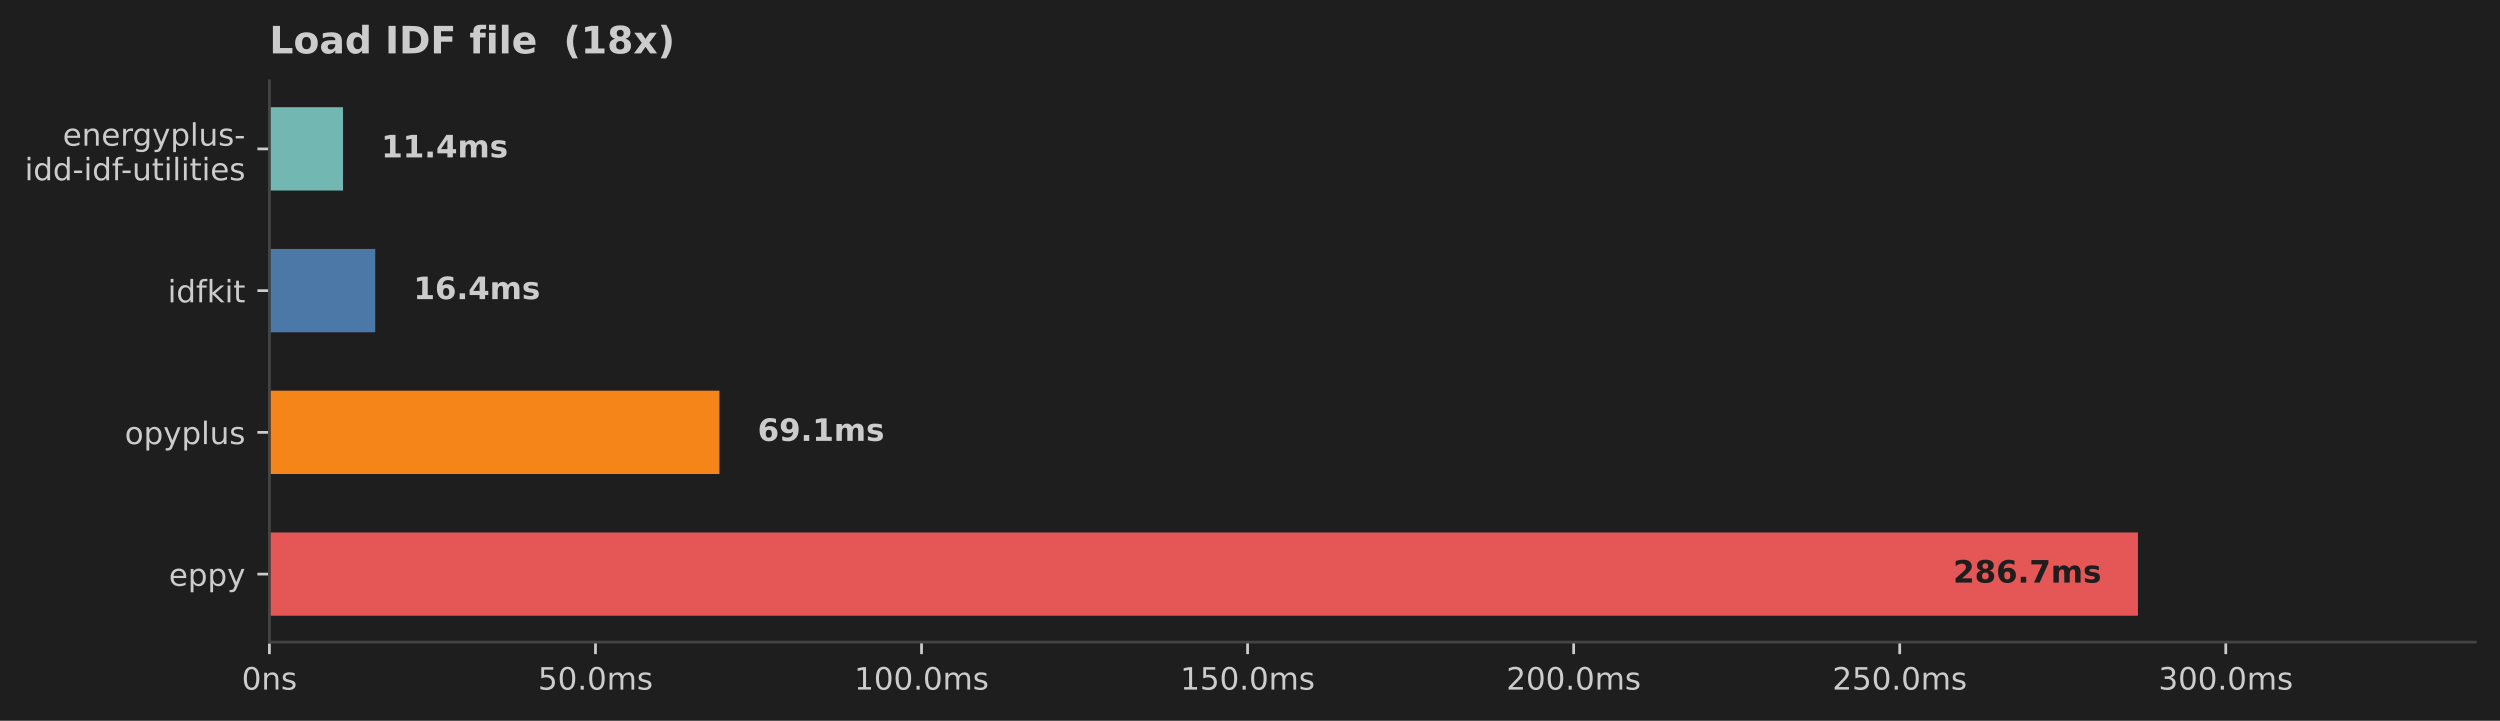
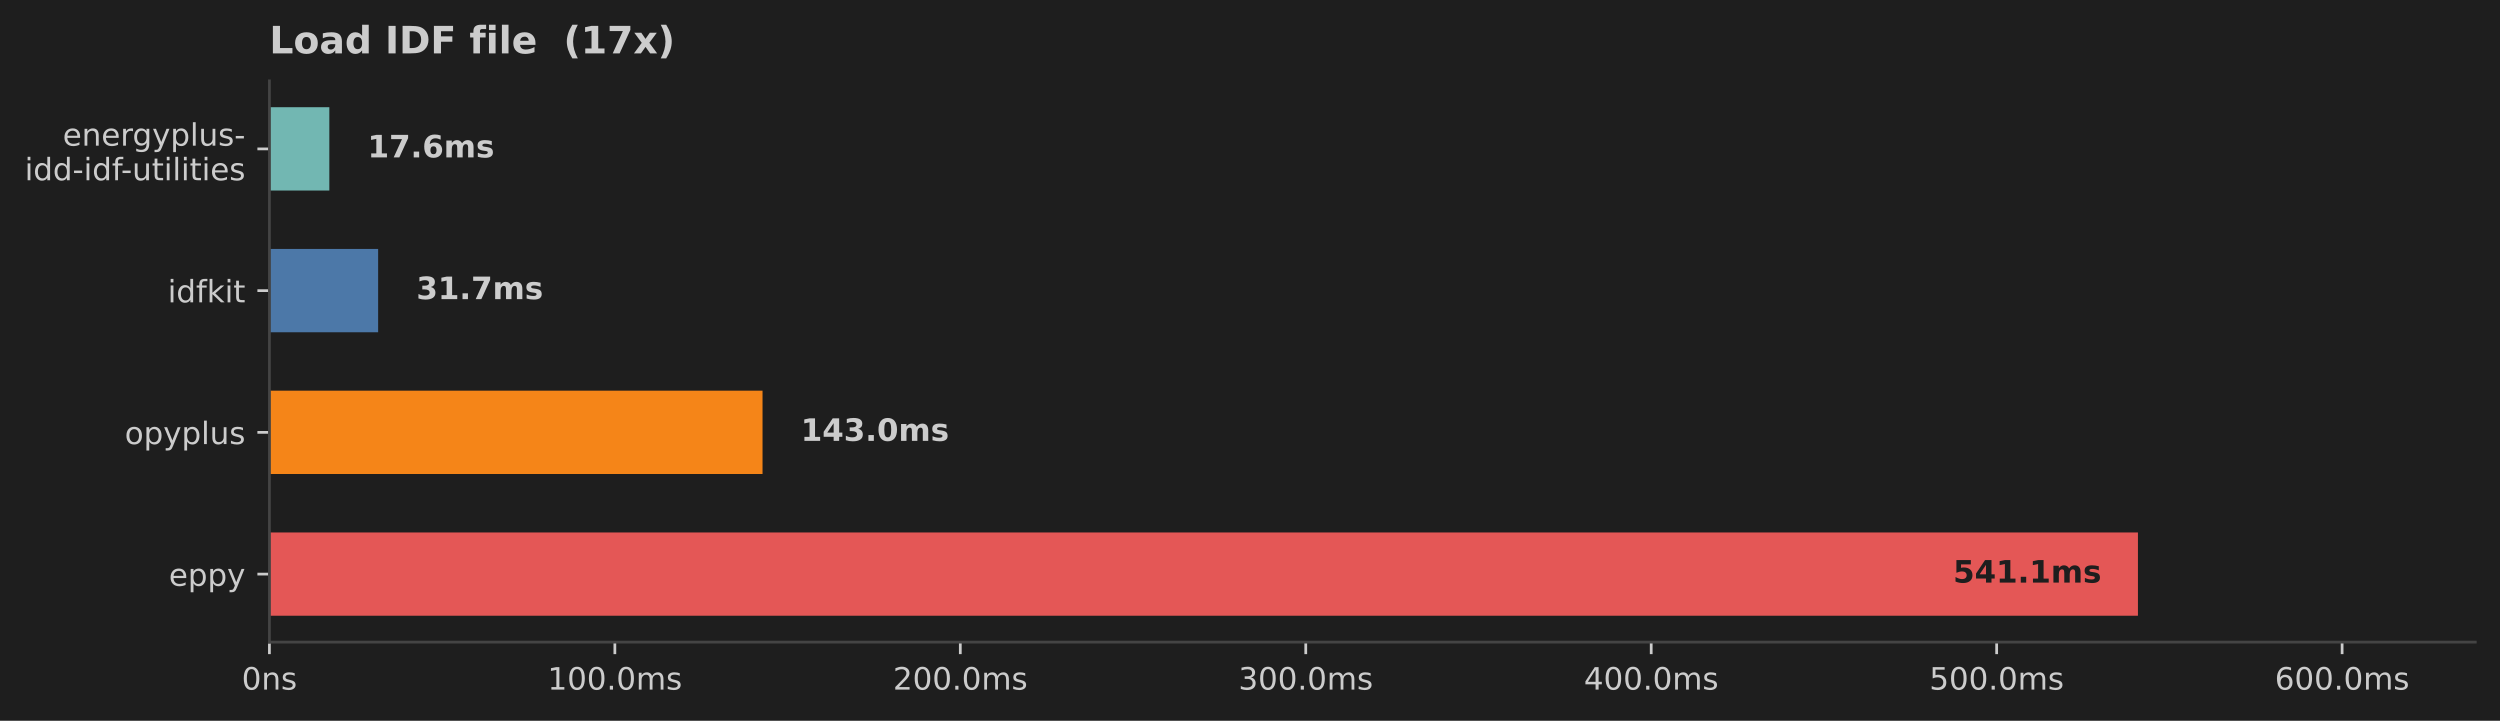
<svg xmlns="http://www.w3.org/2000/svg" xmlns:xlink="http://www.w3.org/1999/xlink" width="728.4pt" height="210pt" viewBox="0 0 728.4 210" version="1.1">
  <defs>
    <style type="text/css">*{stroke-linejoin: round; stroke-linecap: butt}</style>
  </defs>
  <g id="figure_1">
    <g id="patch_1">
      <path d="M 0 210 L 728.4 210 L 728.4 -0 L 0 -0 z " style="fill: #1e1e1e" />
    </g>
    <g id="axes_1">
      <g id="patch_2">
        <path d="M 78.497 187.089 L 721.2 187.089 L 721.2 23.558 L 78.497 23.558 z " style="fill: #1e1e1e" />
      </g>
      <g id="patch_3">
-         <path d="M 78.497 30.992 L 100.197 30.992 L 100.197 55.769 L 78.497 55.769 z " clip-path="url(#pf37715dfeb)" style="fill: #72b7b2; stroke: #1e1e1e; stroke-width: 0.5; stroke-linejoin: miter" />
+         <path d="M 78.497 30.992 L 96.206 30.992 L 96.206 55.769 L 78.497 55.769 z " clip-path="url(#p11c9937c72)" style="fill: #72b7b2; stroke: #1e1e1e; stroke-width: 0.5; stroke-linejoin: miter" />
      </g>
      <g id="patch_4">
-         <path d="M 78.497 72.287 L 109.579 72.287 L 109.579 97.065 L 78.497 97.065 z " clip-path="url(#pf37715dfeb)" style="fill: #4c78a8; stroke: #1e1e1e; stroke-width: 0.5; stroke-linejoin: miter" />
+         <path d="M 78.497 72.287 L 110.424 72.287 L 110.424 97.065 L 78.497 97.065 z " clip-path="url(#p11c9937c72)" style="fill: #4c78a8; stroke: #1e1e1e; stroke-width: 0.5; stroke-linejoin: miter" />
      </g>
      <g id="patch_5">
-         <path d="M 78.497 113.583 L 209.855 113.583 L 209.855 138.36 L 78.497 138.36 z " clip-path="url(#pf37715dfeb)" style="fill: #f58518; stroke: #1e1e1e; stroke-width: 0.5; stroke-linejoin: miter" />
+         <path d="M 78.497 113.583 L 222.423 113.583 L 222.423 138.36 L 78.497 138.36 z " clip-path="url(#p11c9937c72)" style="fill: #f58518; stroke: #1e1e1e; stroke-width: 0.5; stroke-linejoin: miter" />
      </g>
      <g id="patch_6">
-         <path d="M 78.497 154.879 L 623.16 154.879 L 623.16 179.656 L 78.497 179.656 z " clip-path="url(#pf37715dfeb)" style="fill: #e45756; stroke: #1e1e1e; stroke-width: 0.5; stroke-linejoin: miter" />
+         <path d="M 78.497 154.879 L 623.16 154.879 L 623.16 179.656 L 78.497 179.656 z " clip-path="url(#p11c9937c72)" style="fill: #e45756; stroke: #1e1e1e; stroke-width: 0.5; stroke-linejoin: miter" />
      </g>
      <g id="matplotlib.axis_1">
        <g id="xtick_1">
          <g id="line2d_1">
            <defs>
-               <path id="mbdfe68528f" d="M 0 0 L 0 3.5 " style="stroke: #cccccc; stroke-width: 0.8" />
+               <path id="m3766d52a8d" d="M 0 0 L 0 3.5 " style="stroke: #cccccc; stroke-width: 0.8" />
            </defs>
            <g>
-               <use xlink:href="#mbdfe68528f" x="78.497" y="187.089" style="fill: #cccccc; stroke: #cccccc; stroke-width: 0.8" />
+               <use xlink:href="#m3766d52a8d" x="78.497" y="187.089" style="fill: #cccccc; stroke: #cccccc; stroke-width: 0.8" />
            </g>
          </g>
          <g id="text_1">
            <g style="fill: #cccccc" transform="translate(70.43734 200.9278) scale(0.09 -0.09)">
              <defs>
                <path id="DejaVuSans-30" d="M 2034 4250 Q 1547 4250 1301 3770 Q 1056 3291 1056 2328 Q 1056 1369 1301 889 Q 1547 409 2034 409 Q 2525 409 2770 889 Q 3016 1369 3016 2328 Q 3016 3291 2770 3770 Q 2525 4250 2034 4250 z M 2034 4750 Q 2819 4750 3233 4129 Q 3647 3509 3647 2328 Q 3647 1150 3233 529 Q 2819 -91 2034 -91 Q 1250 -91 836 529 Q 422 1150 422 2328 Q 422 3509 836 4129 Q 1250 4750 2034 4750 z " transform="scale(0.015625)" />
                <path id="DejaVuSans-6e" d="M 3513 2113 L 3513 0 L 2938 0 L 2938 2094 Q 2938 2591 2744 2837 Q 2550 3084 2163 3084 Q 1697 3084 1428 2787 Q 1159 2491 1159 1978 L 1159 0 L 581 0 L 581 3500 L 1159 3500 L 1159 2956 Q 1366 3272 1645 3428 Q 1925 3584 2291 3584 Q 2894 3584 3203 3211 Q 3513 2838 3513 2113 z " transform="scale(0.015625)" />
                <path id="DejaVuSans-73" d="M 2834 3397 L 2834 2853 Q 2591 2978 2328 3040 Q 2066 3103 1784 3103 Q 1356 3103 1142 2972 Q 928 2841 928 2578 Q 928 2378 1081 2264 Q 1234 2150 1697 2047 L 1894 2003 Q 2506 1872 2764 1633 Q 3022 1394 3022 966 Q 3022 478 2636 193 Q 2250 -91 1575 -91 Q 1294 -91 989 -36 Q 684 19 347 128 L 347 722 Q 666 556 975 473 Q 1284 391 1588 391 Q 1994 391 2212 530 Q 2431 669 2431 922 Q 2431 1156 2273 1281 Q 2116 1406 1581 1522 L 1381 1569 Q 847 1681 609 1914 Q 372 2147 372 2553 Q 372 3047 722 3315 Q 1072 3584 1716 3584 Q 2034 3584 2315 3537 Q 2597 3491 2834 3397 z " transform="scale(0.015625)" />
              </defs>
              <use xlink:href="#DejaVuSans-30" />
              <use xlink:href="#DejaVuSans-6e" transform="translate(63.62305 0)" />
              <use xlink:href="#DejaVuSans-73" transform="translate(127.002 0)" />
            </g>
          </g>
        </g>
        <g id="xtick_2">
          <g id="line2d_2">
            <g>
-               <use xlink:href="#mbdfe68528f" x="173.497" y="187.089" style="fill: #cccccc; stroke: #cccccc; stroke-width: 0.8" />
+               <use xlink:href="#m3766d52a8d" x="179.146" y="187.089" style="fill: #cccccc; stroke: #cccccc; stroke-width: 0.8" />
            </g>
          </g>
          <g id="text_2">
-             <g style="fill: #cccccc" transform="translate(156.7502 200.9278) scale(0.09 -0.09)">
-               <defs>
-                 <path id="DejaVuSans-35" d="M 691 4666 L 3169 4666 L 3169 4134 L 1269 4134 L 1269 2991 Q 1406 3038 1543 3061 Q 1681 3084 1819 3084 Q 2600 3084 3056 2656 Q 3513 2228 3513 1497 Q 3513 744 3044 326 Q 2575 -91 1722 -91 Q 1428 -91 1123 -41 Q 819 9 494 109 L 494 744 Q 775 591 1075 516 Q 1375 441 1709 441 Q 2250 441 2565 725 Q 2881 1009 2881 1497 Q 2881 1984 2565 2268 Q 2250 2553 1709 2553 Q 1456 2553 1204 2497 Q 953 2441 691 2322 L 691 4666 z " transform="scale(0.015625)" />
+             <g style="fill: #cccccc" transform="translate(159.5363 200.9278) scale(0.09 -0.09)">
+               <defs>
+                 <path id="DejaVuSans-31" d="M 794 531 L 1825 531 L 1825 4091 L 703 3866 L 703 4441 L 1819 4666 L 2450 4666 L 2450 531 L 3481 531 L 3481 0 L 794 0 L 794 531 z " transform="scale(0.015625)" />
                <path id="DejaVuSans-2e" d="M 684 794 L 1344 794 L 1344 0 L 684 0 L 684 794 z " transform="scale(0.015625)" />
                <path id="DejaVuSans-6d" d="M 3328 2828 Q 3544 3216 3844 3400 Q 4144 3584 4550 3584 Q 5097 3584 5394 3201 Q 5691 2819 5691 2113 L 5691 0 L 5113 0 L 5113 2094 Q 5113 2597 4934 2840 Q 4756 3084 4391 3084 Q 3944 3084 3684 2787 Q 3425 2491 3425 1978 L 3425 0 L 2847 0 L 2847 2094 Q 2847 2600 2669 2842 Q 2491 3084 2119 3084 Q 1678 3084 1418 2786 Q 1159 2488 1159 1978 L 1159 0 L 581 0 L 581 3500 L 1159 3500 L 1159 2956 Q 1356 3278 1631 3431 Q 1906 3584 2284 3584 Q 2666 3584 2933 3390 Q 3200 3197 3328 2828 z " transform="scale(0.015625)" />
              </defs>
-               <use xlink:href="#DejaVuSans-35" />
-               <use xlink:href="#DejaVuSans-30" transform="translate(63.62305 0)" />
-               <use xlink:href="#DejaVuSans-2e" transform="translate(127.2461 0)" />
-               <use xlink:href="#DejaVuSans-30" transform="translate(159.0332 0)" />
-               <use xlink:href="#DejaVuSans-6d" transform="translate(222.6562 0)" />
-               <use xlink:href="#DejaVuSans-73" transform="translate(320.0684 0)" />
+               <use xlink:href="#DejaVuSans-31" />
+               <use xlink:href="#DejaVuSans-30" transform="translate(63.62305 0)" />
+               <use xlink:href="#DejaVuSans-30" transform="translate(127.2461 0)" />
+               <use xlink:href="#DejaVuSans-2e" transform="translate(190.8691 0)" />
+               <use xlink:href="#DejaVuSans-30" transform="translate(222.6562 0)" />
+               <use xlink:href="#DejaVuSans-6d" transform="translate(286.2793 0)" />
+               <use xlink:href="#DejaVuSans-73" transform="translate(383.6914 0)" />
            </g>
          </g>
        </g>
        <g id="xtick_3">
          <g id="line2d_3">
            <g>
-               <use xlink:href="#mbdfe68528f" x="268.498" y="187.089" style="fill: #cccccc; stroke: #cccccc; stroke-width: 0.8" />
+               <use xlink:href="#m3766d52a8d" x="279.796" y="187.089" style="fill: #cccccc; stroke: #cccccc; stroke-width: 0.8" />
            </g>
          </g>
          <g id="text_3">
-             <g style="fill: #cccccc" transform="translate(248.8878 200.9278) scale(0.09 -0.09)">
-               <defs>
-                 <path id="DejaVuSans-31" d="M 794 531 L 1825 531 L 1825 4091 L 703 3866 L 703 4441 L 1819 4666 L 2450 4666 L 2450 531 L 3481 531 L 3481 0 L 794 0 L 794 531 z " transform="scale(0.015625)" />
-               </defs>
-               <use xlink:href="#DejaVuSans-31" />
+             <g style="fill: #cccccc" transform="translate(260.1863 200.9278) scale(0.09 -0.09)">
+               <defs>
+                 <path id="DejaVuSans-32" d="M 1228 531 L 3431 531 L 3431 0 L 469 0 L 469 531 Q 828 903 1448 1529 Q 2069 2156 2228 2338 Q 2531 2678 2651 2914 Q 2772 3150 2772 3378 Q 2772 3750 2511 3984 Q 2250 4219 1831 4219 Q 1534 4219 1204 4116 Q 875 4013 500 3803 L 500 4441 Q 881 4594 1212 4672 Q 1544 4750 1819 4750 Q 2544 4750 2975 4387 Q 3406 4025 3406 3419 Q 3406 3131 3298 2873 Q 3191 2616 2906 2266 Q 2828 2175 2409 1742 Q 1991 1309 1228 531 z " transform="scale(0.015625)" />
+               </defs>
+               <use xlink:href="#DejaVuSans-32" />
              <use xlink:href="#DejaVuSans-30" transform="translate(63.62305 0)" />
              <use xlink:href="#DejaVuSans-30" transform="translate(127.2461 0)" />
              <use xlink:href="#DejaVuSans-2e" transform="translate(190.8691 0)" />
              <use xlink:href="#DejaVuSans-30" transform="translate(222.6562 0)" />
              <use xlink:href="#DejaVuSans-6d" transform="translate(286.2793 0)" />
              <use xlink:href="#DejaVuSans-73" transform="translate(383.6914 0)" />
            </g>
          </g>
        </g>
        <g id="xtick_4">
          <g id="line2d_4">
            <g>
-               <use xlink:href="#mbdfe68528f" x="363.499" y="187.089" style="fill: #cccccc; stroke: #cccccc; stroke-width: 0.8" />
+               <use xlink:href="#m3766d52a8d" x="380.446" y="187.089" style="fill: #cccccc; stroke: #cccccc; stroke-width: 0.8" />
            </g>
          </g>
          <g id="text_4">
-             <g style="fill: #cccccc" transform="translate(343.8884 200.9278) scale(0.09 -0.09)">
-               <use xlink:href="#DejaVuSans-31" />
-               <use xlink:href="#DejaVuSans-35" transform="translate(63.62305 0)" />
+             <g style="fill: #cccccc" transform="translate(360.8362 200.9278) scale(0.09 -0.09)">
+               <defs>
+                 <path id="DejaVuSans-33" d="M 2597 2516 Q 3050 2419 3304 2112 Q 3559 1806 3559 1356 Q 3559 666 3084 287 Q 2609 -91 1734 -91 Q 1441 -91 1130 -33 Q 819 25 488 141 L 488 750 Q 750 597 1062 519 Q 1375 441 1716 441 Q 2309 441 2620 675 Q 2931 909 2931 1356 Q 2931 1769 2642 2001 Q 2353 2234 1838 2234 L 1294 2234 L 1294 2753 L 1863 2753 Q 2328 2753 2575 2939 Q 2822 3125 2822 3475 Q 2822 3834 2567 4026 Q 2313 4219 1838 4219 Q 1578 4219 1281 4162 Q 984 4106 628 3988 L 628 4550 Q 988 4650 1302 4700 Q 1616 4750 1894 4750 Q 2613 4750 3031 4423 Q 3450 4097 3450 3541 Q 3450 3153 3228 2886 Q 3006 2619 2597 2516 z " transform="scale(0.015625)" />
+               </defs>
+               <use xlink:href="#DejaVuSans-33" />
+               <use xlink:href="#DejaVuSans-30" transform="translate(63.62305 0)" />
              <use xlink:href="#DejaVuSans-30" transform="translate(127.2461 0)" />
              <use xlink:href="#DejaVuSans-2e" transform="translate(190.8691 0)" />
              <use xlink:href="#DejaVuSans-30" transform="translate(222.6562 0)" />
              <use xlink:href="#DejaVuSans-6d" transform="translate(286.2793 0)" />
              <use xlink:href="#DejaVuSans-73" transform="translate(383.6914 0)" />
            </g>
          </g>
        </g>
        <g id="xtick_5">
          <g id="line2d_5">
            <g>
-               <use xlink:href="#mbdfe68528f" x="458.499" y="187.089" style="fill: #cccccc; stroke: #cccccc; stroke-width: 0.8" />
+               <use xlink:href="#m3766d52a8d" x="481.096" y="187.089" style="fill: #cccccc; stroke: #cccccc; stroke-width: 0.8" />
            </g>
          </g>
          <g id="text_5">
-             <g style="fill: #cccccc" transform="translate(438.8891 200.9278) scale(0.09 -0.09)">
-               <defs>
-                 <path id="DejaVuSans-32" d="M 1228 531 L 3431 531 L 3431 0 L 469 0 L 469 531 Q 828 903 1448 1529 Q 2069 2156 2228 2338 Q 2531 2678 2651 2914 Q 2772 3150 2772 3378 Q 2772 3750 2511 3984 Q 2250 4219 1831 4219 Q 1534 4219 1204 4116 Q 875 4013 500 3803 L 500 4441 Q 881 4594 1212 4672 Q 1544 4750 1819 4750 Q 2544 4750 2975 4387 Q 3406 4025 3406 3419 Q 3406 3131 3298 2873 Q 3191 2616 2906 2266 Q 2828 2175 2409 1742 Q 1991 1309 1228 531 z " transform="scale(0.015625)" />
-               </defs>
-               <use xlink:href="#DejaVuSans-32" />
+             <g style="fill: #cccccc" transform="translate(461.4861 200.9278) scale(0.09 -0.09)">
+               <defs>
+                 <path id="DejaVuSans-34" d="M 2419 4116 L 825 1625 L 2419 1625 L 2419 4116 z M 2253 4666 L 3047 4666 L 3047 1625 L 3713 1625 L 3713 1100 L 3047 1100 L 3047 0 L 2419 0 L 2419 1100 L 313 1100 L 313 1709 L 2253 4666 z " transform="scale(0.015625)" />
+               </defs>
+               <use xlink:href="#DejaVuSans-34" />
              <use xlink:href="#DejaVuSans-30" transform="translate(63.62305 0)" />
              <use xlink:href="#DejaVuSans-30" transform="translate(127.2461 0)" />
              <use xlink:href="#DejaVuSans-2e" transform="translate(190.8691 0)" />
              <use xlink:href="#DejaVuSans-30" transform="translate(222.6562 0)" />
              <use xlink:href="#DejaVuSans-6d" transform="translate(286.2793 0)" />
              <use xlink:href="#DejaVuSans-73" transform="translate(383.6914 0)" />
            </g>
          </g>
        </g>
        <g id="xtick_6">
          <g id="line2d_6">
            <g>
-               <use xlink:href="#mbdfe68528f" x="553.5" y="187.089" style="fill: #cccccc; stroke: #cccccc; stroke-width: 0.8" />
+               <use xlink:href="#m3766d52a8d" x="581.746" y="187.089" style="fill: #cccccc; stroke: #cccccc; stroke-width: 0.8" />
            </g>
          </g>
          <g id="text_6">
-             <g style="fill: #cccccc" transform="translate(533.8898 200.9278) scale(0.09 -0.09)">
-               <use xlink:href="#DejaVuSans-32" />
-               <use xlink:href="#DejaVuSans-35" transform="translate(63.62305 0)" />
+             <g style="fill: #cccccc" transform="translate(562.136 200.9278) scale(0.09 -0.09)">
+               <defs>
+                 <path id="DejaVuSans-35" d="M 691 4666 L 3169 4666 L 3169 4134 L 1269 4134 L 1269 2991 Q 1406 3038 1543 3061 Q 1681 3084 1819 3084 Q 2600 3084 3056 2656 Q 3513 2228 3513 1497 Q 3513 744 3044 326 Q 2575 -91 1722 -91 Q 1428 -91 1123 -41 Q 819 9 494 109 L 494 744 Q 775 591 1075 516 Q 1375 441 1709 441 Q 2250 441 2565 725 Q 2881 1009 2881 1497 Q 2881 1984 2565 2268 Q 2250 2553 1709 2553 Q 1456 2553 1204 2497 Q 953 2441 691 2322 L 691 4666 z " transform="scale(0.015625)" />
+               </defs>
+               <use xlink:href="#DejaVuSans-35" />
+               <use xlink:href="#DejaVuSans-30" transform="translate(63.62305 0)" />
              <use xlink:href="#DejaVuSans-30" transform="translate(127.2461 0)" />
              <use xlink:href="#DejaVuSans-2e" transform="translate(190.8691 0)" />
              <use xlink:href="#DejaVuSans-30" transform="translate(222.6562 0)" />
              <use xlink:href="#DejaVuSans-6d" transform="translate(286.2793 0)" />
              <use xlink:href="#DejaVuSans-73" transform="translate(383.6914 0)" />
            </g>
          </g>
        </g>
        <g id="xtick_7">
          <g id="line2d_7">
            <g>
-               <use xlink:href="#mbdfe68528f" x="648.501" y="187.089" style="fill: #cccccc; stroke: #cccccc; stroke-width: 0.8" />
+               <use xlink:href="#m3766d52a8d" x="682.396" y="187.089" style="fill: #cccccc; stroke: #cccccc; stroke-width: 0.8" />
            </g>
          </g>
          <g id="text_7">
-             <g style="fill: #cccccc" transform="translate(628.8905 200.9278) scale(0.09 -0.09)">
-               <defs>
-                 <path id="DejaVuSans-33" d="M 2597 2516 Q 3050 2419 3304 2112 Q 3559 1806 3559 1356 Q 3559 666 3084 287 Q 2609 -91 1734 -91 Q 1441 -91 1130 -33 Q 819 25 488 141 L 488 750 Q 750 597 1062 519 Q 1375 441 1716 441 Q 2309 441 2620 675 Q 2931 909 2931 1356 Q 2931 1769 2642 2001 Q 2353 2234 1838 2234 L 1294 2234 L 1294 2753 L 1863 2753 Q 2328 2753 2575 2939 Q 2822 3125 2822 3475 Q 2822 3834 2567 4026 Q 2313 4219 1838 4219 Q 1578 4219 1281 4162 Q 984 4106 628 3988 L 628 4550 Q 988 4650 1302 4700 Q 1616 4750 1894 4750 Q 2613 4750 3031 4423 Q 3450 4097 3450 3541 Q 3450 3153 3228 2886 Q 3006 2619 2597 2516 z " transform="scale(0.015625)" />
-               </defs>
-               <use xlink:href="#DejaVuSans-33" />
+             <g style="fill: #cccccc" transform="translate(662.786 200.9278) scale(0.09 -0.09)">
+               <defs>
+                 <path id="DejaVuSans-36" d="M 2113 2584 Q 1688 2584 1439 2293 Q 1191 2003 1191 1497 Q 1191 994 1439 701 Q 1688 409 2113 409 Q 2538 409 2786 701 Q 3034 994 3034 1497 Q 3034 2003 2786 2293 Q 2538 2584 2113 2584 z M 3366 4563 L 3366 3988 Q 3128 4100 2886 4159 Q 2644 4219 2406 4219 Q 1781 4219 1451 3797 Q 1122 3375 1075 2522 Q 1259 2794 1537 2939 Q 1816 3084 2150 3084 Q 2853 3084 3261 2657 Q 3669 2231 3669 1497 Q 3669 778 3244 343 Q 2819 -91 2113 -91 Q 1303 -91 875 529 Q 447 1150 447 2328 Q 447 3434 972 4092 Q 1497 4750 2381 4750 Q 2619 4750 2861 4703 Q 3103 4656 3366 4563 z " transform="scale(0.015625)" />
+               </defs>
+               <use xlink:href="#DejaVuSans-36" />
              <use xlink:href="#DejaVuSans-30" transform="translate(63.62305 0)" />
              <use xlink:href="#DejaVuSans-30" transform="translate(127.2461 0)" />
              <use xlink:href="#DejaVuSans-2e" transform="translate(190.8691 0)" />
              <use xlink:href="#DejaVuSans-30" transform="translate(222.6562 0)" />
              <use xlink:href="#DejaVuSans-6d" transform="translate(286.2793 0)" />
              <use xlink:href="#DejaVuSans-73" transform="translate(383.6914 0)" />
            </g>
          </g>
        </g>
      </g>
      <g id="matplotlib.axis_2">
        <g id="ytick_1">
          <g id="line2d_8">
            <defs>
-               <path id="m89804d91a8" d="M 0 0 L -3.5 0 " style="stroke: #cccccc; stroke-width: 0.8" />
+               <path id="mf1134d4133" d="M 0 0 L -3.5 0 " style="stroke: #cccccc; stroke-width: 0.8" />
            </defs>
            <g>
-               <use xlink:href="#m89804d91a8" x="78.497" y="43.38" style="fill: #cccccc; stroke: #cccccc; stroke-width: 0.8" />
+               <use xlink:href="#mf1134d4133" x="78.497" y="43.38" style="fill: #cccccc; stroke: #cccccc; stroke-width: 0.8" />
            </g>
          </g>
          <g id="text_8">
            <g style="fill: #cccccc" transform="translate(18.28125 42.44435) scale(0.09 -0.09)">
              <defs>
                <path id="DejaVuSans-65" d="M 3597 1894 L 3597 1613 L 953 1613 Q 991 1019 1311 708 Q 1631 397 2203 397 Q 2534 397 2845 478 Q 3156 559 3463 722 L 3463 178 Q 3153 47 2828 -22 Q 2503 -91 2169 -91 Q 1331 -91 842 396 Q 353 884 353 1716 Q 353 2575 817 3079 Q 1281 3584 2069 3584 Q 2775 3584 3186 3129 Q 3597 2675 3597 1894 z M 3022 2063 Q 3016 2534 2758 2815 Q 2500 3097 2075 3097 Q 1594 3097 1305 2825 Q 1016 2553 972 2059 L 3022 2063 z " transform="scale(0.015625)" />
                <path id="DejaVuSans-72" d="M 2631 2963 Q 2534 3019 2420 3045 Q 2306 3072 2169 3072 Q 1681 3072 1420 2755 Q 1159 2438 1159 1844 L 1159 0 L 581 0 L 581 3500 L 1159 3500 L 1159 2956 Q 1341 3275 1631 3429 Q 1922 3584 2338 3584 Q 2397 3584 2469 3576 Q 2541 3569 2628 3553 L 2631 2963 z " transform="scale(0.015625)" />
                <path id="DejaVuSans-67" d="M 2906 1791 Q 2906 2416 2648 2759 Q 2391 3103 1925 3103 Q 1463 3103 1205 2759 Q 947 2416 947 1791 Q 947 1169 1205 825 Q 1463 481 1925 481 Q 2391 481 2648 825 Q 2906 1169 2906 1791 z M 3481 434 Q 3481 -459 3084 -895 Q 2688 -1331 1869 -1331 Q 1566 -1331 1297 -1286 Q 1028 -1241 775 -1147 L 775 -588 Q 1028 -725 1275 -790 Q 1522 -856 1778 -856 Q 2344 -856 2625 -561 Q 2906 -266 2906 331 L 2906 616 Q 2728 306 2450 153 Q 2172 0 1784 0 Q 1141 0 747 490 Q 353 981 353 1791 Q 353 2603 747 3093 Q 1141 3584 1784 3584 Q 2172 3584 2450 3431 Q 2728 3278 2906 2969 L 2906 3500 L 3481 3500 L 3481 434 z " transform="scale(0.015625)" />
                <path id="DejaVuSans-79" d="M 2059 -325 Q 1816 -950 1584 -1140 Q 1353 -1331 966 -1331 L 506 -1331 L 506 -850 L 844 -850 Q 1081 -850 1212 -737 Q 1344 -625 1503 -206 L 1606 56 L 191 3500 L 800 3500 L 1894 763 L 2988 3500 L 3597 3500 L 2059 -325 z " transform="scale(0.015625)" />
                <path id="DejaVuSans-70" d="M 1159 525 L 1159 -1331 L 581 -1331 L 581 3500 L 1159 3500 L 1159 2969 Q 1341 3281 1617 3432 Q 1894 3584 2278 3584 Q 2916 3584 3314 3078 Q 3713 2572 3713 1747 Q 3713 922 3314 415 Q 2916 -91 2278 -91 Q 1894 -91 1617 61 Q 1341 213 1159 525 z M 3116 1747 Q 3116 2381 2855 2742 Q 2594 3103 2138 3103 Q 1681 3103 1420 2742 Q 1159 2381 1159 1747 Q 1159 1113 1420 752 Q 1681 391 2138 391 Q 2594 391 2855 752 Q 3116 1113 3116 1747 z " transform="scale(0.015625)" />
                <path id="DejaVuSans-6c" d="M 603 4863 L 1178 4863 L 1178 0 L 603 0 L 603 4863 z " transform="scale(0.015625)" />
                <path id="DejaVuSans-75" d="M 544 1381 L 544 3500 L 1119 3500 L 1119 1403 Q 1119 906 1312 657 Q 1506 409 1894 409 Q 2359 409 2629 706 Q 2900 1003 2900 1516 L 2900 3500 L 3475 3500 L 3475 0 L 2900 0 L 2900 538 Q 2691 219 2414 64 Q 2138 -91 1772 -91 Q 1169 -91 856 284 Q 544 659 544 1381 z M 1991 3584 L 1991 3584 z " transform="scale(0.015625)" />
                <path id="DejaVuSans-2d" d="M 313 2009 L 1997 2009 L 1997 1497 L 313 1497 L 313 2009 z " transform="scale(0.015625)" />
              </defs>
              <use xlink:href="#DejaVuSans-65" />
              <use xlink:href="#DejaVuSans-6e" transform="translate(61.52344 0)" />
              <use xlink:href="#DejaVuSans-65" transform="translate(124.9023 0)" />
              <use xlink:href="#DejaVuSans-72" transform="translate(186.4258 0)" />
              <use xlink:href="#DejaVuSans-67" transform="translate(225.7891 0)" />
              <use xlink:href="#DejaVuSans-79" transform="translate(289.2656 0)" />
              <use xlink:href="#DejaVuSans-70" transform="translate(348.4453 0)" />
              <use xlink:href="#DejaVuSans-6c" transform="translate(411.9219 0)" />
              <use xlink:href="#DejaVuSans-75" transform="translate(439.7051 0)" />
              <use xlink:href="#DejaVuSans-73" transform="translate(503.084 0)" />
              <use xlink:href="#DejaVuSans-2d" transform="translate(555.1836 0)" />
            </g>
            <g style="fill: #cccccc" transform="translate(7.2 52.52238) scale(0.09 -0.09)">
              <defs>
                <path id="DejaVuSans-69" d="M 603 3500 L 1178 3500 L 1178 0 L 603 0 L 603 3500 z M 603 4863 L 1178 4863 L 1178 4134 L 603 4134 L 603 4863 z " transform="scale(0.015625)" />
                <path id="DejaVuSans-64" d="M 2906 2969 L 2906 4863 L 3481 4863 L 3481 0 L 2906 0 L 2906 525 Q 2725 213 2448 61 Q 2172 -91 1784 -91 Q 1150 -91 751 415 Q 353 922 353 1747 Q 353 2572 751 3078 Q 1150 3584 1784 3584 Q 2172 3584 2448 3432 Q 2725 3281 2906 2969 z M 947 1747 Q 947 1113 1208 752 Q 1469 391 1925 391 Q 2381 391 2643 752 Q 2906 1113 2906 1747 Q 2906 2381 2643 2742 Q 2381 3103 1925 3103 Q 1469 3103 1208 2742 Q 947 2381 947 1747 z " transform="scale(0.015625)" />
                <path id="DejaVuSans-66" d="M 2375 4863 L 2375 4384 L 1825 4384 Q 1516 4384 1395 4259 Q 1275 4134 1275 3809 L 1275 3500 L 2222 3500 L 2222 3053 L 1275 3053 L 1275 0 L 697 0 L 697 3053 L 147 3053 L 147 3500 L 697 3500 L 697 3744 Q 697 4328 969 4595 Q 1241 4863 1831 4863 L 2375 4863 z " transform="scale(0.015625)" />
                <path id="DejaVuSans-74" d="M 1172 4494 L 1172 3500 L 2356 3500 L 2356 3053 L 1172 3053 L 1172 1153 Q 1172 725 1289 603 Q 1406 481 1766 481 L 2356 481 L 2356 0 L 1766 0 Q 1100 0 847 248 Q 594 497 594 1153 L 594 3053 L 172 3053 L 172 3500 L 594 3500 L 594 4494 L 1172 4494 z " transform="scale(0.015625)" />
              </defs>
              <use xlink:href="#DejaVuSans-69" />
              <use xlink:href="#DejaVuSans-64" transform="translate(27.7832 0)" />
              <use xlink:href="#DejaVuSans-64" transform="translate(91.25977 0)" />
              <use xlink:href="#DejaVuSans-2d" transform="translate(154.7363 0)" />
              <use xlink:href="#DejaVuSans-69" transform="translate(190.8203 0)" />
              <use xlink:href="#DejaVuSans-64" transform="translate(218.6035 0)" />
              <use xlink:href="#DejaVuSans-66" transform="translate(282.0801 0)" />
              <use xlink:href="#DejaVuSans-2d" transform="translate(311.7852 0)" />
              <use xlink:href="#DejaVuSans-75" transform="translate(347.8691 0)" />
              <use xlink:href="#DejaVuSans-74" transform="translate(411.248 0)" />
              <use xlink:href="#DejaVuSans-69" transform="translate(450.457 0)" />
              <use xlink:href="#DejaVuSans-6c" transform="translate(478.2402 0)" />
              <use xlink:href="#DejaVuSans-69" transform="translate(506.0234 0)" />
              <use xlink:href="#DejaVuSans-74" transform="translate(533.8066 0)" />
              <use xlink:href="#DejaVuSans-69" transform="translate(573.0156 0)" />
              <use xlink:href="#DejaVuSans-65" transform="translate(600.7988 0)" />
              <use xlink:href="#DejaVuSans-73" transform="translate(662.3223 0)" />
            </g>
          </g>
        </g>
        <g id="ytick_2">
          <g id="line2d_9">
            <g>
-               <use xlink:href="#m89804d91a8" x="78.497" y="84.676" style="fill: #cccccc; stroke: #cccccc; stroke-width: 0.8" />
+               <use xlink:href="#mf1134d4133" x="78.497" y="84.676" style="fill: #cccccc; stroke: #cccccc; stroke-width: 0.8" />
            </g>
          </g>
          <g id="text_9">
            <g style="fill: #cccccc" transform="translate(48.87422 88.0952) scale(0.09 -0.09)">
              <defs>
                <path id="DejaVuSans-6b" d="M 581 4863 L 1159 4863 L 1159 1991 L 2875 3500 L 3609 3500 L 1753 1863 L 3688 0 L 2938 0 L 1159 1709 L 1159 0 L 581 0 L 581 4863 z " transform="scale(0.015625)" />
              </defs>
              <use xlink:href="#DejaVuSans-69" />
              <use xlink:href="#DejaVuSans-64" transform="translate(27.7832 0)" />
              <use xlink:href="#DejaVuSans-66" transform="translate(91.25977 0)" />
              <use xlink:href="#DejaVuSans-6b" transform="translate(126.4648 0)" />
              <use xlink:href="#DejaVuSans-69" transform="translate(184.375 0)" />
              <use xlink:href="#DejaVuSans-74" transform="translate(212.1582 0)" />
            </g>
          </g>
        </g>
        <g id="ytick_3">
          <g id="line2d_10">
            <g>
-               <use xlink:href="#m89804d91a8" x="78.497" y="125.972" style="fill: #cccccc; stroke: #cccccc; stroke-width: 0.8" />
+               <use xlink:href="#mf1134d4133" x="78.497" y="125.972" style="fill: #cccccc; stroke: #cccccc; stroke-width: 0.8" />
            </g>
          </g>
          <g id="text_10">
            <g style="fill: #cccccc" transform="translate(36.34313 129.3909) scale(0.09 -0.09)">
              <defs>
                <path id="DejaVuSans-6f" d="M 1959 3097 Q 1497 3097 1228 2736 Q 959 2375 959 1747 Q 959 1119 1226 758 Q 1494 397 1959 397 Q 2419 397 2687 759 Q 2956 1122 2956 1747 Q 2956 2369 2687 2733 Q 2419 3097 1959 3097 z M 1959 3584 Q 2709 3584 3137 3096 Q 3566 2609 3566 1747 Q 3566 888 3137 398 Q 2709 -91 1959 -91 Q 1206 -91 779 398 Q 353 888 353 1747 Q 353 2609 779 3096 Q 1206 3584 1959 3584 z " transform="scale(0.015625)" />
              </defs>
              <use xlink:href="#DejaVuSans-6f" />
              <use xlink:href="#DejaVuSans-70" transform="translate(61.18164 0)" />
              <use xlink:href="#DejaVuSans-79" transform="translate(124.6582 0)" />
              <use xlink:href="#DejaVuSans-70" transform="translate(183.8379 0)" />
              <use xlink:href="#DejaVuSans-6c" transform="translate(247.3145 0)" />
              <use xlink:href="#DejaVuSans-75" transform="translate(275.0977 0)" />
              <use xlink:href="#DejaVuSans-73" transform="translate(338.4766 0)" />
            </g>
          </g>
        </g>
        <g id="ytick_4">
          <g id="line2d_11">
            <g>
-               <use xlink:href="#m89804d91a8" x="78.497" y="167.267" style="fill: #cccccc; stroke: #cccccc; stroke-width: 0.8" />
+               <use xlink:href="#mf1134d4133" x="78.497" y="167.267" style="fill: #cccccc; stroke: #cccccc; stroke-width: 0.8" />
            </g>
          </g>
          <g id="text_11">
            <g style="fill: #cccccc" transform="translate(49.20469 170.6866) scale(0.09 -0.09)">
              <use xlink:href="#DejaVuSans-65" />
              <use xlink:href="#DejaVuSans-70" transform="translate(61.52344 0)" />
              <use xlink:href="#DejaVuSans-70" transform="translate(125 0)" />
              <use xlink:href="#DejaVuSans-79" transform="translate(188.4766 0)" />
            </g>
          </g>
        </g>
      </g>
      <g id="patch_7">
        <path d="M 78.497 187.089 L 78.497 23.558 " style="fill: none; stroke: #444444; stroke-width: 0.8; stroke-linejoin: miter; stroke-linecap: square" />
      </g>
      <g id="patch_8">
        <path d="M 78.497 187.089 L 721.2 187.089 " style="fill: none; stroke: #444444; stroke-width: 0.8; stroke-linejoin: miter; stroke-linecap: square" />
      </g>
      <g id="text_12">
-         <g style="fill: #cccccc" transform="translate(111.0898 45.86365) scale(0.09 -0.09)">
+         <g style="fill: #cccccc" transform="translate(107.099 45.86365) scale(0.09 -0.09)">
          <defs>
            <path id="DejaVuSans-Bold-31" d="M 750 831 L 1813 831 L 1813 3847 L 722 3622 L 722 4441 L 1806 4666 L 2950 4666 L 2950 831 L 4013 831 L 4013 0 L 750 0 L 750 831 z " transform="scale(0.015625)" />
+             <path id="DejaVuSans-Bold-37" d="M 428 4666 L 3944 4666 L 3944 3988 L 2125 0 L 953 0 L 2675 3781 L 428 3781 L 428 4666 z " transform="scale(0.015625)" />
            <path id="DejaVuSans-Bold-2e" d="M 653 1209 L 1778 1209 L 1778 0 L 653 0 L 653 1209 z " transform="scale(0.015625)" />
-             <path id="DejaVuSans-Bold-34" d="M 2356 3675 L 1038 1722 L 2356 1722 L 2356 3675 z M 2156 4666 L 3494 4666 L 3494 1722 L 4159 1722 L 4159 850 L 3494 850 L 3494 0 L 2356 0 L 2356 850 L 288 850 L 288 1881 L 2156 4666 z " transform="scale(0.015625)" />
+             <path id="DejaVuSans-Bold-36" d="M 2316 2303 Q 2000 2303 1842 2098 Q 1684 1894 1684 1484 Q 1684 1075 1842 870 Q 2000 666 2316 666 Q 2634 666 2792 870 Q 2950 1075 2950 1484 Q 2950 1894 2792 2098 Q 2634 2303 2316 2303 z M 3803 4544 L 3803 3681 Q 3506 3822 3243 3889 Q 2981 3956 2731 3956 Q 2194 3956 1894 3657 Q 1594 3359 1544 2772 Q 1750 2925 1990 3001 Q 2231 3078 2516 3078 Q 3231 3078 3670 2659 Q 4109 2241 4109 1563 Q 4109 813 3618 361 Q 3128 -91 2303 -91 Q 1394 -91 895 523 Q 397 1138 397 2266 Q 397 3422 980 4083 Q 1563 4744 2578 4744 Q 2900 4744 3203 4694 Q 3506 4644 3803 4544 z " transform="scale(0.015625)" />
            <path id="DejaVuSans-Bold-6d" d="M 3781 2919 Q 3994 3244 4286 3414 Q 4578 3584 4928 3584 Q 5531 3584 5847 3212 Q 6163 2841 6163 2131 L 6163 0 L 5038 0 L 5038 1825 Q 5041 1866 5042 1909 Q 5044 1953 5044 2034 Q 5044 2406 4934 2573 Q 4825 2741 4581 2741 Q 4263 2741 4089 2478 Q 3916 2216 3909 1719 L 3909 0 L 2784 0 L 2784 1825 Q 2784 2406 2684 2573 Q 2584 2741 2328 2741 Q 2006 2741 1831 2477 Q 1656 2213 1656 1722 L 1656 0 L 531 0 L 531 3500 L 1656 3500 L 1656 2988 Q 1863 3284 2130 3434 Q 2397 3584 2719 3584 Q 3081 3584 3359 3409 Q 3638 3234 3781 2919 z " transform="scale(0.015625)" />
            <path id="DejaVuSans-Bold-73" d="M 3272 3391 L 3272 2541 Q 2913 2691 2578 2766 Q 2244 2841 1947 2841 Q 1628 2841 1473 2761 Q 1319 2681 1319 2516 Q 1319 2381 1436 2309 Q 1553 2238 1856 2203 L 2053 2175 Q 2913 2066 3209 1816 Q 3506 1566 3506 1031 Q 3506 472 3093 190 Q 2681 -91 1863 -91 Q 1516 -91 1145 -36 Q 775 19 384 128 L 384 978 Q 719 816 1070 734 Q 1422 653 1784 653 Q 2113 653 2278 743 Q 2444 834 2444 1013 Q 2444 1163 2330 1236 Q 2216 1309 1875 1350 L 1678 1375 Q 931 1469 631 1722 Q 331 1975 331 2491 Q 331 3047 712 3315 Q 1094 3584 1881 3584 Q 2191 3584 2531 3537 Q 2872 3491 3272 3391 z " transform="scale(0.015625)" />
          </defs>
          <use xlink:href="#DejaVuSans-Bold-31" />
+           <use xlink:href="#DejaVuSans-Bold-37" transform="translate(69.58008 0)" />
+           <use xlink:href="#DejaVuSans-Bold-2e" transform="translate(139.1602 0)" />
+           <use xlink:href="#DejaVuSans-Bold-36" transform="translate(177.1484 0)" />
+           <use xlink:href="#DejaVuSans-Bold-6d" transform="translate(246.7285 0)" />
+           <use xlink:href="#DejaVuSans-Bold-73" transform="translate(350.9277 0)" />
+         </g>
+       </g>
+       <g id="text_13">
+         <g style="fill: #cccccc" transform="translate(121.3172 87.15934) scale(0.09 -0.09)">
+           <defs>
+             <path id="DejaVuSans-Bold-33" d="M 2981 2516 Q 3453 2394 3698 2092 Q 3944 1791 3944 1325 Q 3944 631 3412 270 Q 2881 -91 1863 -91 Q 1503 -91 1142 -33 Q 781 25 428 141 L 428 1069 Q 766 900 1098 814 Q 1431 728 1753 728 Q 2231 728 2486 893 Q 2741 1059 2741 1369 Q 2741 1688 2480 1852 Q 2219 2016 1709 2016 L 1228 2016 L 1228 2791 L 1734 2791 Q 2188 2791 2409 2933 Q 2631 3075 2631 3366 Q 2631 3634 2415 3781 Q 2200 3928 1806 3928 Q 1516 3928 1219 3862 Q 922 3797 628 3669 L 628 4550 Q 984 4650 1334 4700 Q 1684 4750 2022 4750 Q 2931 4750 3382 4451 Q 3834 4153 3834 3553 Q 3834 3144 3618 2883 Q 3403 2622 2981 2516 z " transform="scale(0.015625)" />
+           </defs>
+           <use xlink:href="#DejaVuSans-Bold-33" />
          <use xlink:href="#DejaVuSans-Bold-31" transform="translate(69.58008 0)" />
          <use xlink:href="#DejaVuSans-Bold-2e" transform="translate(139.1602 0)" />
-           <use xlink:href="#DejaVuSans-Bold-34" transform="translate(177.1484 0)" />
+           <use xlink:href="#DejaVuSans-Bold-37" transform="translate(177.1484 0)" />
          <use xlink:href="#DejaVuSans-Bold-6d" transform="translate(246.7285 0)" />
          <use xlink:href="#DejaVuSans-Bold-73" transform="translate(350.9277 0)" />
        </g>
      </g>
-       <g id="text_13">
-         <g style="fill: #cccccc" transform="translate(120.4719 87.15934) scale(0.09 -0.09)">
+       <g id="text_14">
+         <g style="fill: #cccccc" transform="translate(233.3164 128.455) scale(0.09 -0.09)">
          <defs>
-             <path id="DejaVuSans-Bold-36" d="M 2316 2303 Q 2000 2303 1842 2098 Q 1684 1894 1684 1484 Q 1684 1075 1842 870 Q 2000 666 2316 666 Q 2634 666 2792 870 Q 2950 1075 2950 1484 Q 2950 1894 2792 2098 Q 2634 2303 2316 2303 z M 3803 4544 L 3803 3681 Q 3506 3822 3243 3889 Q 2981 3956 2731 3956 Q 2194 3956 1894 3657 Q 1594 3359 1544 2772 Q 1750 2925 1990 3001 Q 2231 3078 2516 3078 Q 3231 3078 3670 2659 Q 4109 2241 4109 1563 Q 4109 813 3618 361 Q 3128 -91 2303 -91 Q 1394 -91 895 523 Q 397 1138 397 2266 Q 397 3422 980 4083 Q 1563 4744 2578 4744 Q 2900 4744 3203 4694 Q 3506 4644 3803 4544 z " transform="scale(0.015625)" />
+             <path id="DejaVuSans-Bold-34" d="M 2356 3675 L 1038 1722 L 2356 1722 L 2356 3675 z M 2156 4666 L 3494 4666 L 3494 1722 L 4159 1722 L 4159 850 L 3494 850 L 3494 0 L 2356 0 L 2356 850 L 288 850 L 288 1881 L 2156 4666 z " transform="scale(0.015625)" />
+             <path id="DejaVuSans-Bold-30" d="M 2944 2338 Q 2944 3213 2780 3570 Q 2616 3928 2228 3928 Q 1841 3928 1675 3570 Q 1509 3213 1509 2338 Q 1509 1453 1675 1090 Q 1841 728 2228 728 Q 2613 728 2778 1090 Q 2944 1453 2944 2338 z M 4147 2328 Q 4147 1169 3647 539 Q 3147 -91 2228 -91 Q 1306 -91 806 539 Q 306 1169 306 2328 Q 306 3491 806 4120 Q 1306 4750 2228 4750 Q 3147 4750 3647 4120 Q 4147 3491 4147 2328 z " transform="scale(0.015625)" />
          </defs>
          <use xlink:href="#DejaVuSans-Bold-31" />
-           <use xlink:href="#DejaVuSans-Bold-36" transform="translate(69.58008 0)" />
-           <use xlink:href="#DejaVuSans-Bold-2e" transform="translate(139.1602 0)" />
-           <use xlink:href="#DejaVuSans-Bold-34" transform="translate(177.1484 0)" />
-           <use xlink:href="#DejaVuSans-Bold-6d" transform="translate(246.7285 0)" />
-           <use xlink:href="#DejaVuSans-Bold-73" transform="translate(350.9277 0)" />
-         </g>
-       </g>
-       <g id="text_14">
-         <g style="fill: #cccccc" transform="translate(220.7481 128.455) scale(0.09 -0.09)">
-           <defs>
-             <path id="DejaVuSans-Bold-39" d="M 641 103 L 641 966 Q 928 831 1190 764 Q 1453 697 1709 697 Q 2247 697 2547 995 Q 2847 1294 2900 1881 Q 2688 1725 2447 1647 Q 2206 1569 1925 1569 Q 1209 1569 770 1986 Q 331 2403 331 3084 Q 331 3838 820 4291 Q 1309 4744 2131 4744 Q 3044 4744 3544 4128 Q 4044 3513 4044 2388 Q 4044 1231 3459 570 Q 2875 -91 1856 -91 Q 1528 -91 1228 -42 Q 928 6 641 103 z M 2125 2350 Q 2441 2350 2600 2554 Q 2759 2759 2759 3169 Q 2759 3575 2600 3781 Q 2441 3988 2125 3988 Q 1809 3988 1650 3781 Q 1491 3575 1491 3169 Q 1491 2759 1650 2554 Q 1809 2350 2125 2350 z " transform="scale(0.015625)" />
-           </defs>
-           <use xlink:href="#DejaVuSans-Bold-36" />
-           <use xlink:href="#DejaVuSans-Bold-39" transform="translate(69.58008 0)" />
-           <use xlink:href="#DejaVuSans-Bold-2e" transform="translate(139.1602 0)" />
-           <use xlink:href="#DejaVuSans-Bold-31" transform="translate(177.1484 0)" />
-           <use xlink:href="#DejaVuSans-Bold-6d" transform="translate(246.7285 0)" />
-           <use xlink:href="#DejaVuSans-Bold-73" transform="translate(350.9277 0)" />
+           <use xlink:href="#DejaVuSans-Bold-34" transform="translate(69.58008 0)" />
+           <use xlink:href="#DejaVuSans-Bold-33" transform="translate(139.1602 0)" />
+           <use xlink:href="#DejaVuSans-Bold-2e" transform="translate(208.7402 0)" />
+           <use xlink:href="#DejaVuSans-Bold-30" transform="translate(246.7285 0)" />
+           <use xlink:href="#DejaVuSans-Bold-6d" transform="translate(316.3086 0)" />
+           <use xlink:href="#DejaVuSans-Bold-73" transform="translate(420.5078 0)" />
        </g>
      </g>
      <g id="text_15">
        <g style="fill: #1e1e1e" transform="translate(569.0654 169.7507) scale(0.09 -0.09)">
          <defs>
-             <path id="DejaVuSans-Bold-32" d="M 1844 884 L 3897 884 L 3897 0 L 506 0 L 506 884 L 2209 2388 Q 2438 2594 2547 2791 Q 2656 2988 2656 3200 Q 2656 3528 2436 3728 Q 2216 3928 1850 3928 Q 1569 3928 1234 3808 Q 900 3688 519 3450 L 519 4475 Q 925 4609 1322 4679 Q 1719 4750 2100 4750 Q 2938 4750 3402 4381 Q 3866 4013 3866 3353 Q 3866 2972 3669 2642 Q 3472 2313 2841 1759 L 1844 884 z " transform="scale(0.015625)" />
-             <path id="DejaVuSans-Bold-38" d="M 2228 2088 Q 1891 2088 1709 1903 Q 1528 1719 1528 1375 Q 1528 1031 1709 848 Q 1891 666 2228 666 Q 2563 666 2741 848 Q 2919 1031 2919 1375 Q 2919 1722 2741 1905 Q 2563 2088 2228 2088 z M 1350 2484 Q 925 2613 709 2878 Q 494 3144 494 3541 Q 494 4131 934 4440 Q 1375 4750 2228 4750 Q 3075 4750 3515 4442 Q 3956 4134 3956 3541 Q 3956 3144 3739 2878 Q 3522 2613 3097 2484 Q 3572 2353 3814 2058 Q 4056 1763 4056 1313 Q 4056 619 3595 264 Q 3134 -91 2228 -91 Q 1319 -91 855 264 Q 391 619 391 1313 Q 391 1763 633 2058 Q 875 2353 1350 2484 z M 1631 3419 Q 1631 3141 1786 2991 Q 1941 2841 2228 2841 Q 2509 2841 2662 2991 Q 2816 3141 2816 3419 Q 2816 3697 2662 3845 Q 2509 3994 2228 3994 Q 1941 3994 1786 3844 Q 1631 3694 1631 3419 z " transform="scale(0.015625)" />
-             <path id="DejaVuSans-Bold-37" d="M 428 4666 L 3944 4666 L 3944 3988 L 2125 0 L 953 0 L 2675 3781 L 428 3781 L 428 4666 z " transform="scale(0.015625)" />
+             <path id="DejaVuSans-Bold-35" d="M 678 4666 L 3669 4666 L 3669 3781 L 1638 3781 L 1638 3059 Q 1775 3097 1914 3117 Q 2053 3138 2203 3138 Q 3056 3138 3531 2711 Q 4006 2284 4006 1522 Q 4006 766 3489 337 Q 2972 -91 2053 -91 Q 1656 -91 1267 -14 Q 878 63 494 219 L 494 1166 Q 875 947 1217 837 Q 1559 728 1863 728 Q 2300 728 2551 942 Q 2803 1156 2803 1522 Q 2803 1891 2551 2103 Q 2300 2316 1863 2316 Q 1603 2316 1309 2248 Q 1016 2181 678 2041 L 678 4666 z " transform="scale(0.015625)" />
          </defs>
-           <use xlink:href="#DejaVuSans-Bold-32" />
-           <use xlink:href="#DejaVuSans-Bold-38" transform="translate(69.58008 0)" />
-           <use xlink:href="#DejaVuSans-Bold-36" transform="translate(139.1602 0)" />
+           <use xlink:href="#DejaVuSans-Bold-35" />
+           <use xlink:href="#DejaVuSans-Bold-34" transform="translate(69.58008 0)" />
+           <use xlink:href="#DejaVuSans-Bold-31" transform="translate(139.1602 0)" />
          <use xlink:href="#DejaVuSans-Bold-2e" transform="translate(208.7402 0)" />
-           <use xlink:href="#DejaVuSans-Bold-37" transform="translate(246.7285 0)" />
+           <use xlink:href="#DejaVuSans-Bold-31" transform="translate(246.7285 0)" />
          <use xlink:href="#DejaVuSans-Bold-6d" transform="translate(316.3086 0)" />
          <use xlink:href="#DejaVuSans-Bold-73" transform="translate(420.5078 0)" />
        </g>
      </g>
      <g id="text_16">
        <g style="fill: #cccccc" transform="translate(78.49656 15.55828) scale(0.11 -0.11)">
          <defs>
            <path id="DejaVuSans-Bold-4c" d="M 588 4666 L 1791 4666 L 1791 909 L 3903 909 L 3903 0 L 588 0 L 588 4666 z " transform="scale(0.015625)" />
            <path id="DejaVuSans-Bold-6f" d="M 2203 2784 Q 1831 2784 1636 2517 Q 1441 2250 1441 1747 Q 1441 1244 1636 976 Q 1831 709 2203 709 Q 2569 709 2762 976 Q 2956 1244 2956 1747 Q 2956 2250 2762 2517 Q 2569 2784 2203 2784 z M 2203 3584 Q 3106 3584 3614 3096 Q 4122 2609 4122 1747 Q 4122 884 3614 396 Q 3106 -91 2203 -91 Q 1297 -91 786 396 Q 275 884 275 1747 Q 275 2609 786 3096 Q 1297 3584 2203 3584 z " transform="scale(0.015625)" />
            <path id="DejaVuSans-Bold-61" d="M 2106 1575 Q 1756 1575 1579 1456 Q 1403 1338 1403 1106 Q 1403 894 1545 773 Q 1688 653 1941 653 Q 2256 653 2472 879 Q 2688 1106 2688 1447 L 2688 1575 L 2106 1575 z M 3816 1997 L 3816 0 L 2688 0 L 2688 519 Q 2463 200 2181 54 Q 1900 -91 1497 -91 Q 953 -91 614 226 Q 275 544 275 1050 Q 275 1666 698 1953 Q 1122 2241 2028 2241 L 2688 2241 L 2688 2328 Q 2688 2594 2478 2717 Q 2269 2841 1825 2841 Q 1466 2841 1156 2769 Q 847 2697 581 2553 L 581 3406 Q 941 3494 1303 3539 Q 1666 3584 2028 3584 Q 2975 3584 3395 3211 Q 3816 2838 3816 1997 z " transform="scale(0.015625)" />
            <path id="DejaVuSans-Bold-64" d="M 2919 2988 L 2919 4863 L 4044 4863 L 4044 0 L 2919 0 L 2919 506 Q 2688 197 2409 53 Q 2131 -91 1766 -91 Q 1119 -91 703 423 Q 288 938 288 1747 Q 288 2556 703 3070 Q 1119 3584 1766 3584 Q 2128 3584 2408 3439 Q 2688 3294 2919 2988 z M 2181 722 Q 2541 722 2730 984 Q 2919 1247 2919 1747 Q 2919 2247 2730 2509 Q 2541 2772 2181 2772 Q 1825 2772 1636 2509 Q 1447 2247 1447 1747 Q 1447 1247 1636 984 Q 1825 722 2181 722 z " transform="scale(0.015625)" />
            <path id="DejaVuSans-Bold-20" transform="scale(0.015625)" />
            <path id="DejaVuSans-Bold-49" d="M 588 4666 L 1791 4666 L 1791 0 L 588 0 L 588 4666 z " transform="scale(0.015625)" />
            <path id="DejaVuSans-Bold-44" d="M 1791 3756 L 1791 909 L 2222 909 Q 2959 909 3348 1275 Q 3738 1641 3738 2338 Q 3738 3031 3350 3393 Q 2963 3756 2222 3756 L 1791 3756 z M 588 4666 L 1856 4666 Q 2919 4666 3439 4514 Q 3959 4363 4331 4000 Q 4659 3684 4818 3271 Q 4978 2859 4978 2338 Q 4978 1809 4818 1395 Q 4659 981 4331 666 Q 3956 303 3431 151 Q 2906 0 1856 0 L 588 0 L 588 4666 z " transform="scale(0.015625)" />
            <path id="DejaVuSans-Bold-46" d="M 588 4666 L 3834 4666 L 3834 3756 L 1791 3756 L 1791 2888 L 3713 2888 L 3713 1978 L 1791 1978 L 1791 0 L 588 0 L 588 4666 z " transform="scale(0.015625)" />
            <path id="DejaVuSans-Bold-66" d="M 2841 4863 L 2841 4128 L 2222 4128 Q 1984 4128 1890 4042 Q 1797 3956 1797 3744 L 1797 3500 L 2753 3500 L 2753 2700 L 1797 2700 L 1797 0 L 678 0 L 678 2700 L 122 2700 L 122 3500 L 678 3500 L 678 3744 Q 678 4316 997 4589 Q 1316 4863 1984 4863 L 2841 4863 z " transform="scale(0.015625)" />
            <path id="DejaVuSans-Bold-69" d="M 538 3500 L 1656 3500 L 1656 0 L 538 0 L 538 3500 z M 538 4863 L 1656 4863 L 1656 3950 L 538 3950 L 538 4863 z " transform="scale(0.015625)" />
            <path id="DejaVuSans-Bold-6c" d="M 538 4863 L 1656 4863 L 1656 0 L 538 0 L 538 4863 z " transform="scale(0.015625)" />
            <path id="DejaVuSans-Bold-65" d="M 4031 1759 L 4031 1441 L 1416 1441 Q 1456 1047 1700 850 Q 1944 653 2381 653 Q 2734 653 3104 758 Q 3475 863 3866 1075 L 3866 213 Q 3469 63 3072 -14 Q 2675 -91 2278 -91 Q 1328 -91 801 392 Q 275 875 275 1747 Q 275 2603 792 3093 Q 1309 3584 2216 3584 Q 3041 3584 3536 3087 Q 4031 2591 4031 1759 z M 2881 2131 Q 2881 2450 2695 2645 Q 2509 2841 2209 2841 Q 1884 2841 1681 2658 Q 1478 2475 1428 2131 L 2881 2131 z " transform="scale(0.015625)" />
            <path id="DejaVuSans-Bold-28" d="M 2413 -844 L 1484 -844 Q 1006 -72 778 623 Q 550 1319 550 2003 Q 550 2688 779 3389 Q 1009 4091 1484 4856 L 2413 4856 Q 2013 4116 1813 3408 Q 1613 2700 1613 2009 Q 1613 1319 1811 609 Q 2009 -100 2413 -844 z " transform="scale(0.015625)" />
            <path id="DejaVuSans-Bold-78" d="M 1422 1791 L 159 3500 L 1344 3500 L 2059 2463 L 2784 3500 L 3969 3500 L 2706 1797 L 4031 0 L 2847 0 L 2059 1106 L 1281 0 L 97 0 L 1422 1791 z " transform="scale(0.015625)" />
            <path id="DejaVuSans-Bold-29" d="M 513 -844 Q 913 -100 1113 609 Q 1313 1319 1313 2009 Q 1313 2700 1113 3408 Q 913 4116 513 4856 L 1441 4856 Q 1916 4091 2145 3389 Q 2375 2688 2375 2003 Q 2375 1319 2147 623 Q 1919 -72 1441 -844 L 513 -844 z " transform="scale(0.015625)" />
          </defs>
          <use xlink:href="#DejaVuSans-Bold-4c" />
          <use xlink:href="#DejaVuSans-Bold-6f" transform="translate(63.7207 0)" />
          <use xlink:href="#DejaVuSans-Bold-61" transform="translate(132.4219 0)" />
          <use xlink:href="#DejaVuSans-Bold-64" transform="translate(199.9023 0)" />
          <use xlink:href="#DejaVuSans-Bold-20" transform="translate(271.4844 0)" />
          <use xlink:href="#DejaVuSans-Bold-49" transform="translate(306.2988 0)" />
          <use xlink:href="#DejaVuSans-Bold-44" transform="translate(343.5059 0)" />
          <use xlink:href="#DejaVuSans-Bold-46" transform="translate(426.5137 0)" />
          <use xlink:href="#DejaVuSans-Bold-20" transform="translate(494.8242 0)" />
          <use xlink:href="#DejaVuSans-Bold-66" transform="translate(529.6387 0)" />
          <use xlink:href="#DejaVuSans-Bold-69" transform="translate(573.1445 0)" />
          <use xlink:href="#DejaVuSans-Bold-6c" transform="translate(607.4219 0)" />
          <use xlink:href="#DejaVuSans-Bold-65" transform="translate(641.6992 0)" />
          <use xlink:href="#DejaVuSans-Bold-20" transform="translate(709.5215 0)" />
          <use xlink:href="#DejaVuSans-Bold-20" transform="translate(744.3359 0)" />
          <use xlink:href="#DejaVuSans-Bold-28" transform="translate(779.1504 0)" />
          <use xlink:href="#DejaVuSans-Bold-31" transform="translate(824.8535 0)" />
-           <use xlink:href="#DejaVuSans-Bold-38" transform="translate(894.4336 0)" />
+           <use xlink:href="#DejaVuSans-Bold-37" transform="translate(894.4336 0)" />
          <use xlink:href="#DejaVuSans-Bold-78" transform="translate(964.0137 0)" />
          <use xlink:href="#DejaVuSans-Bold-29" transform="translate(1028.516 0)" />
        </g>
      </g>
    </g>
  </g>
  <defs>
-     <clipPath id="pf37715dfeb">
+     <clipPath id="p11c9937c72">
      <rect x="78.497" y="23.558" width="642.703" height="163.531" />
    </clipPath>
  </defs>
</svg>
